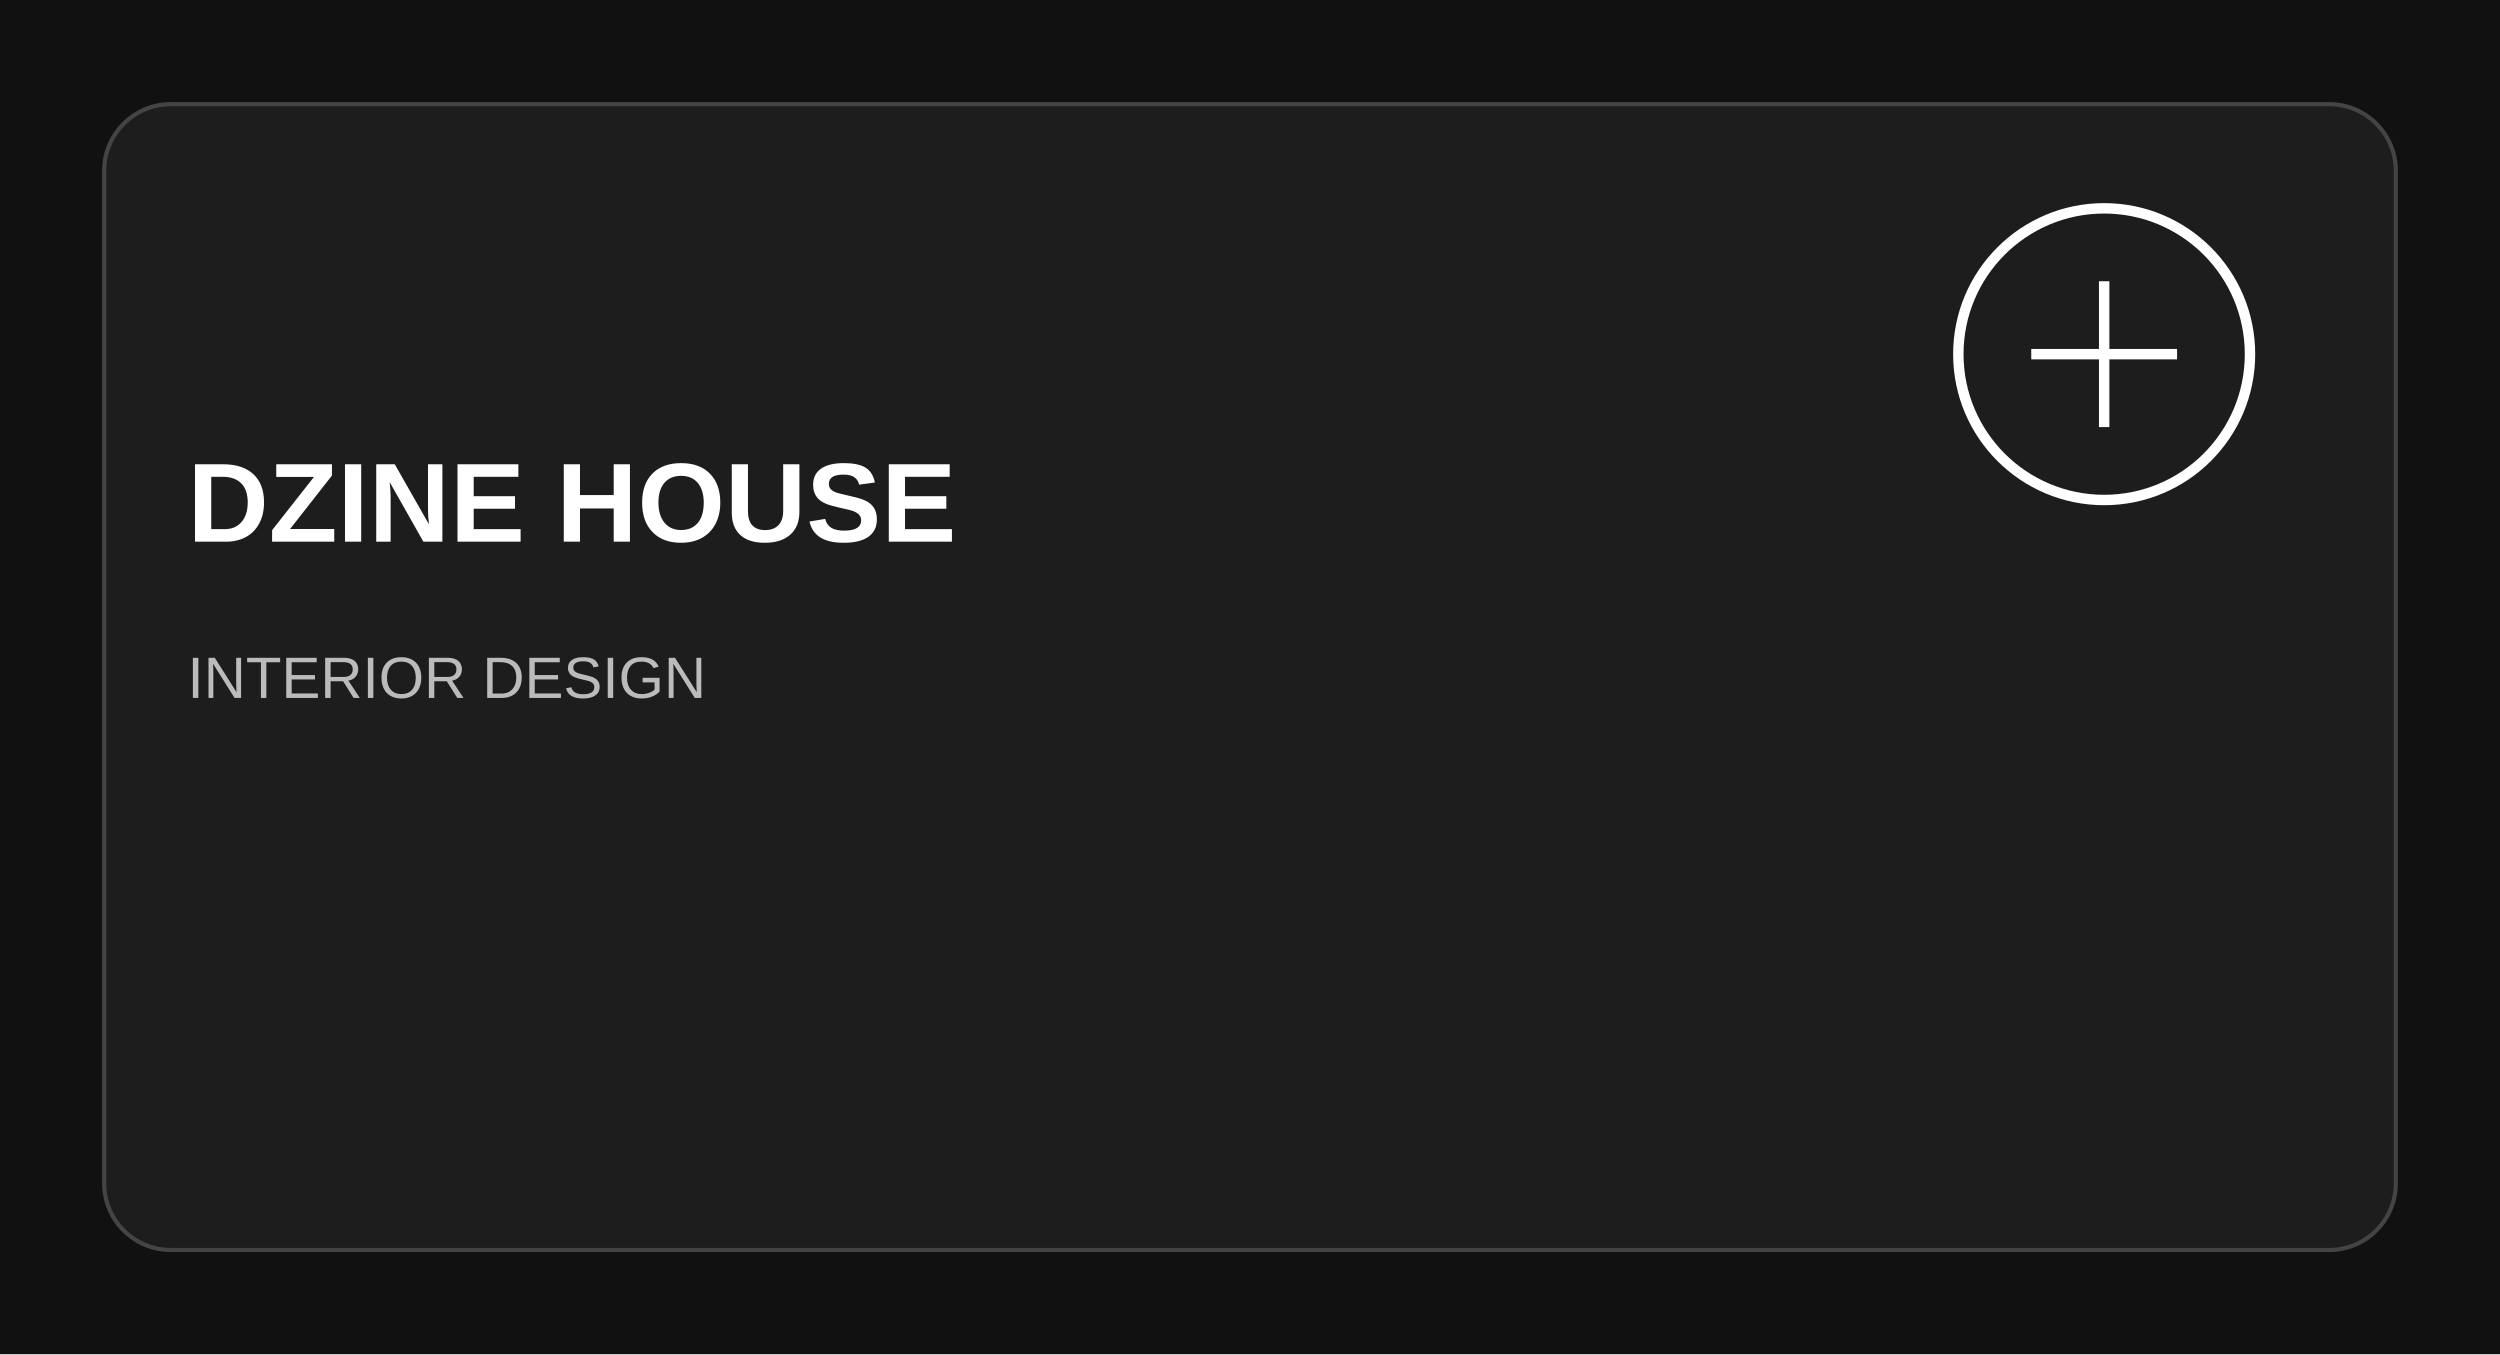
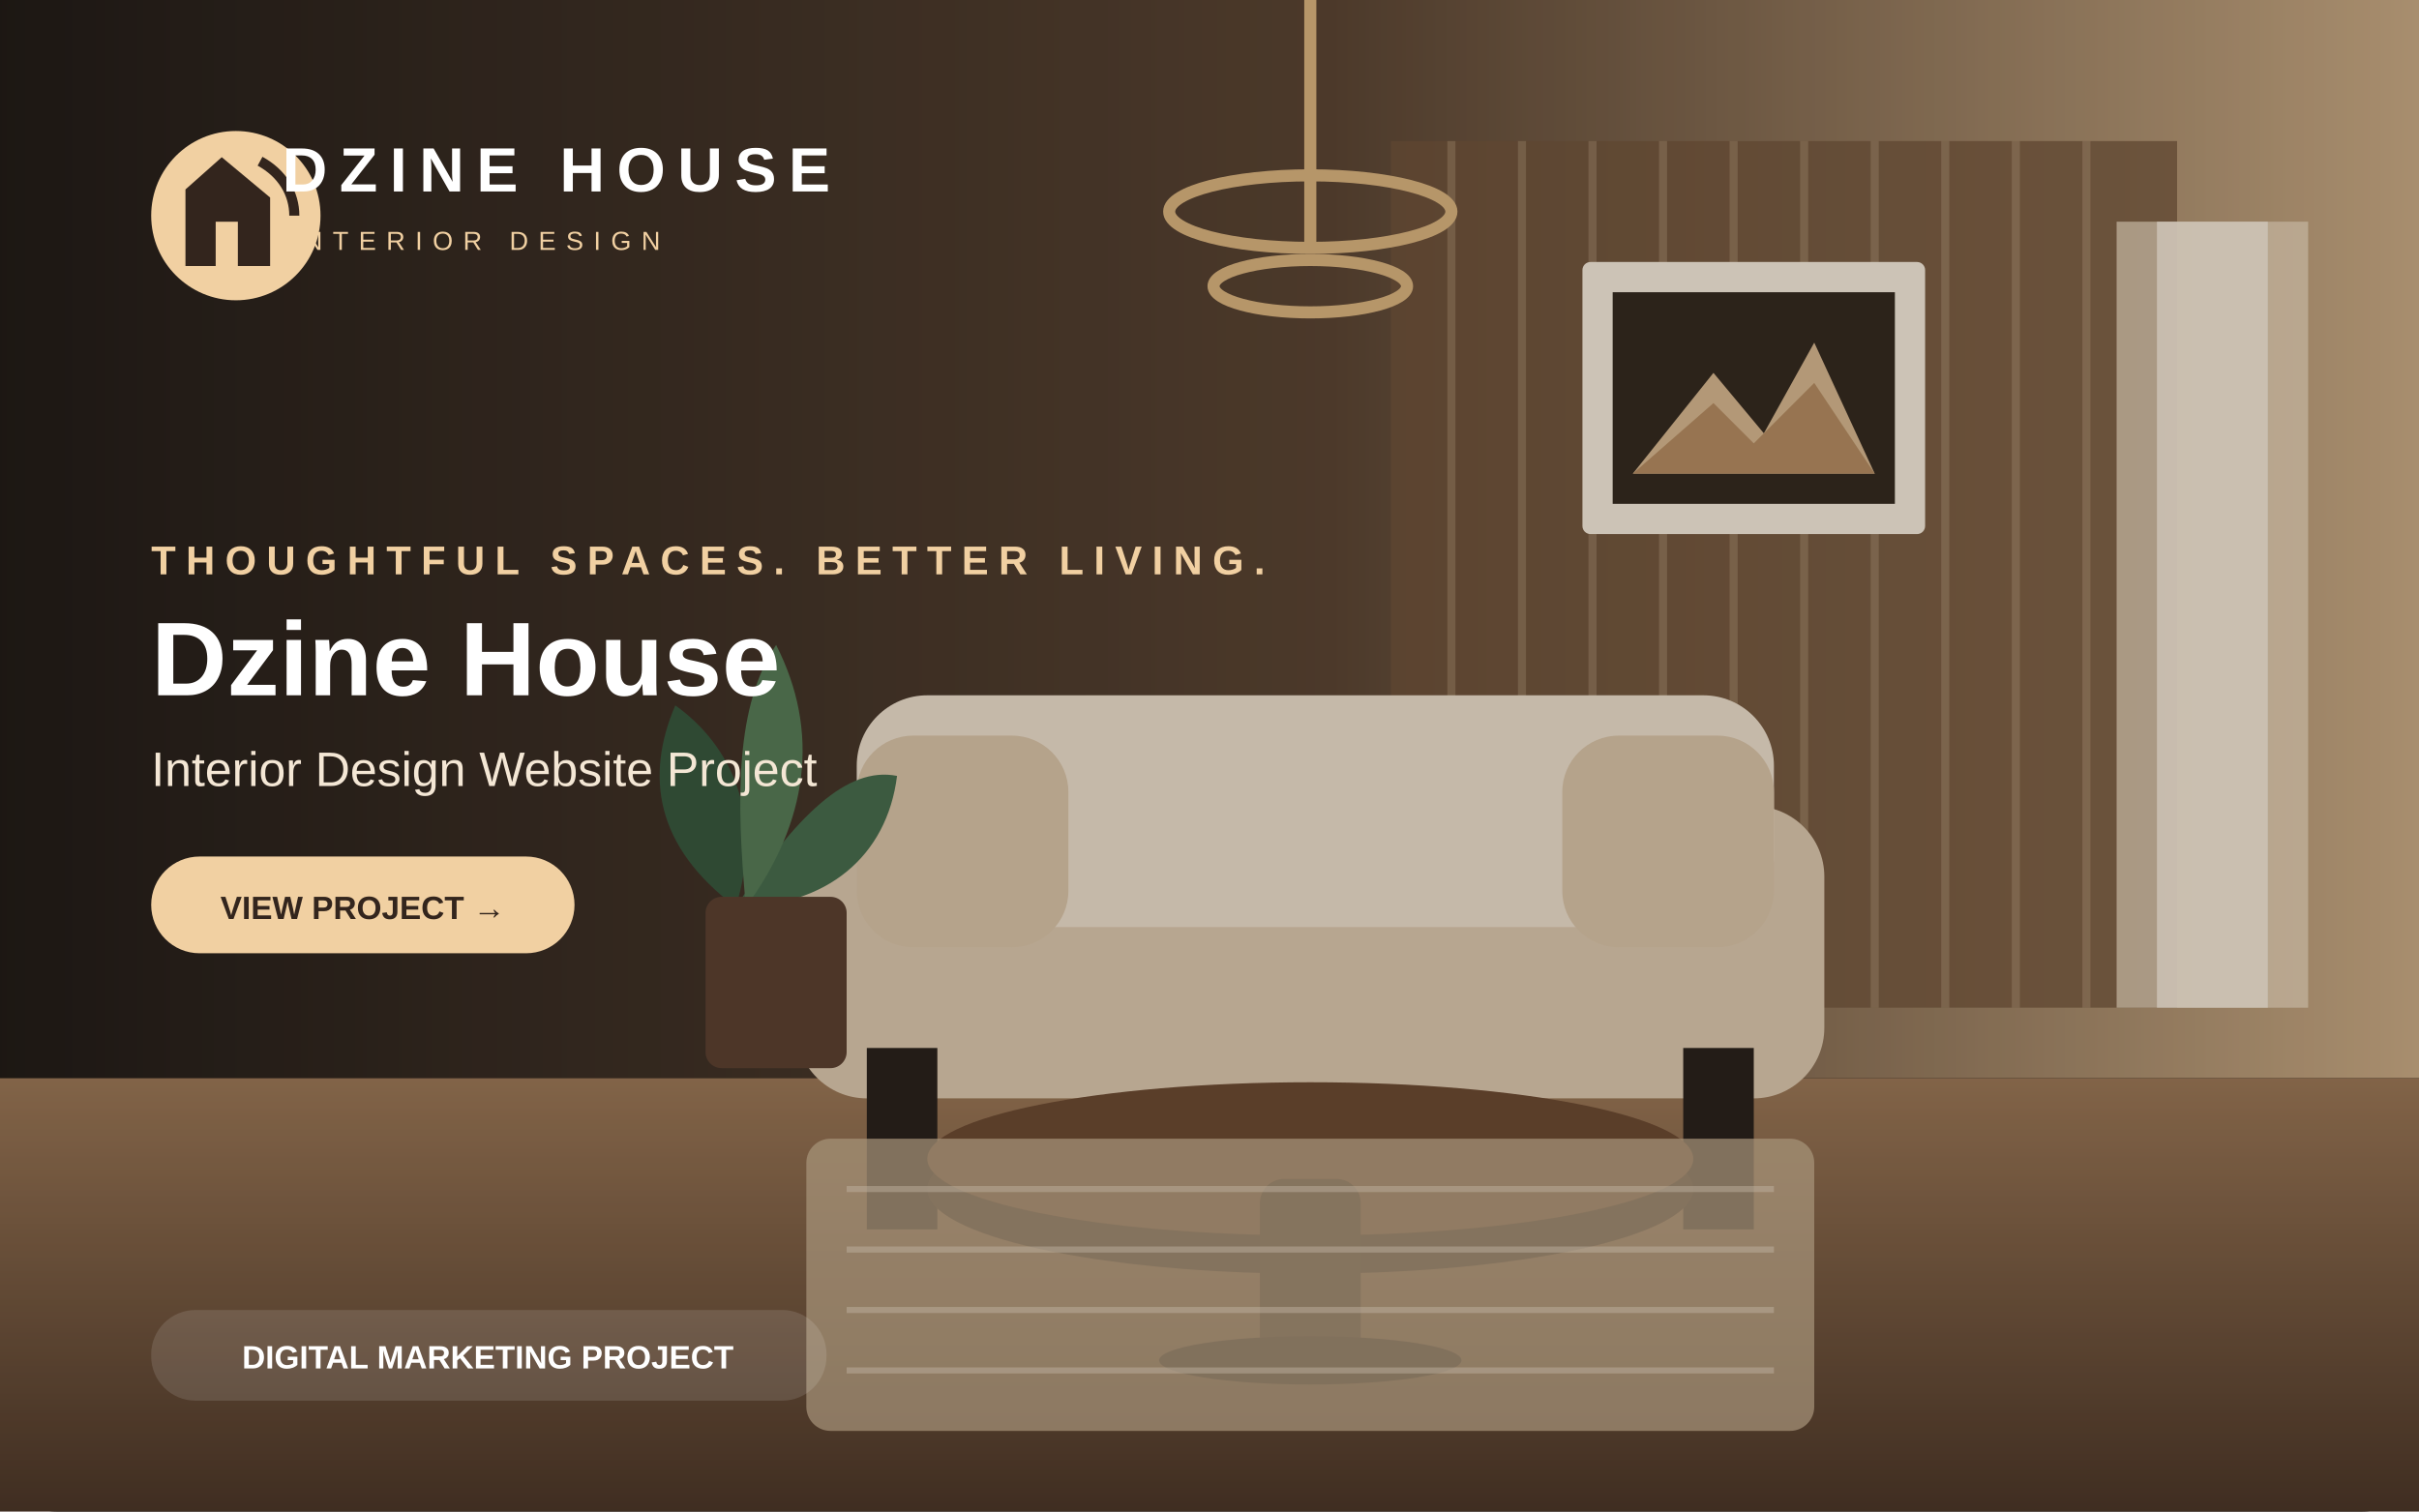
- <svg xmlns="http://www.w3.org/2000/svg" viewBox="0 0 1200 650">
-   <rect width="1200" height="650" fill="#111" />
-   <rect x="50" y="50" width="1100" height="550" rx="32" fill="#1d1d1d" stroke="#444" stroke-width="2" />
-   <text x="90" y="260" font-family="Arial,sans-serif" font-size="54" font-weight="800" fill="#fff">DZINE HOUSE</text>
-   <text x="90" y="335" font-family="Arial,sans-serif" font-size="28" fill="#bbb">INTERIOR DESIGN</text>
-   <circle cx="1010" cy="170" r="70" fill="none" stroke="#fff" stroke-width="5" />
-   <path d="M975 170h70M1010 135v70" stroke="#fff" stroke-width="5" />
+ <svg xmlns="http://www.w3.org/2000/svg" viewBox="0 0 1200 750" role="img" aria-labelledby="title desc">
+   <defs>
+     <linearGradient id="wall" x1="0" y1="0" x2="1" y2="0">
+       <stop offset="0" stop-color="#211b17" />
+       <stop offset=".55" stop-color="#5a4432" />
+       <stop offset="1" stop-color="#c8a983" />
+     </linearGradient>
+     <linearGradient id="floor" x1="0" y1="0" x2="0" y2="1">
+       <stop offset="0" stop-color="#9a7655" />
+       <stop offset="1" stop-color="#4b3627" />
+     </linearGradient>
+     <filter id="soft" x="-30%" y="-30%" width="160%" height="160%">
+       <feGaussianBlur stdDeviation="18" />
+     </filter>
+   </defs>
+   <rect width="1200" height="750" rx="28" fill="#1d1713" />
+   <rect x="0" y="0" width="1200" height="535" fill="url(#wall)" />
+   <rect x="0" y="535" width="1200" height="215" fill="url(#floor)" />
+   <rect x="690" y="70" width="390" height="430" fill="#70533a" opacity=".75" />
+   <g opacity=".22" stroke="#ead1ad" stroke-width="4">
+     <path d="M720 70V500 M755 70V500 M790 70V500 M825 70V500 M860 70V500 M895 70V500 M930 70V500 M965 70V500 M1000 70V500 M1035 70V500" />
+   </g>
+   <rect x="1050" y="110" width="95" height="390" fill="#e7d6bd" opacity=".72" />
+   <rect x="1070" y="110" width="55" height="390" fill="#f5eadb" opacity=".8" />
+   <g stroke="#d8b27d" stroke-width="6" fill="none">
+     <path d="M650 0V88" />
+     <ellipse cx="650" cy="105" rx="70" ry="18" />
+     <path d="M650 88v35" />
+     <ellipse cx="650" cy="142" rx="48" ry="13" />
+   </g>
+   <rect x="785" y="130" width="170" height="135" rx="4" fill="#f2e7d8" />
+   <rect x="800" y="145" width="140" height="105" fill="#34291f" />
+   <path d="M810 235 L850 185 L875 215 L900 170 L930 235Z" fill="#d4b48d" />
+   <path d="M810 235 L850 200 L870 220 L900 190 L930 235Z" fill="#b38a60" />
+   <g>
+     <rect x="395" y="400" width="510" height="145" rx="35" fill="#d9c5ab" />
+     <rect x="425" y="345" width="455" height="115" rx="35" fill="#eadcc9" />
+     <rect x="425" y="365" width="105" height="105" rx="28" fill="#d7c1a5" />
+     <rect x="775" y="365" width="105" height="105" rx="28" fill="#d7c1a5" />
+     <rect x="430" y="520" width="35" height="90" fill="#2a211b" />
+     <rect x="835" y="520" width="35" height="90" fill="#2a211b" />
+   </g>
+   <ellipse cx="650" cy="590" rx="190" ry="42" fill="#3a2920" />
+   <ellipse cx="650" cy="575" rx="190" ry="38" fill="#6b4931" />
+   <rect x="625" y="585" width="50" height="90" rx="12" fill="#3b2a20" />
+   <ellipse cx="650" cy="675" rx="75" ry="12" fill="#2d2119" />
+   <rect x="400" y="565" width="500" height="145" rx="12" fill="#c7b092" opacity=".7" />
+   <path d="M420 590H880 M420 620H880 M420 650H880 M420 680H880" stroke="#e6d8c3" opacity=".45" stroke-width="3" />
+   <g transform="translate(315 315)">
+     <path d="M50 135 C10 105 5 70 20 35 C48 55 64 90 50 135Z" fill="#38563d" />
+     <path d="M50 135 C80 90 105 65 130 70 C125 110 95 135 50 135Z" fill="#476b4c" />
+     <path d="M55 135 C50 80 50 35 70 5 C92 48 86 93 55 135Z" fill="#567a55" />
+     <rect x="35" y="130" width="70" height="85" rx="8" fill="#5b4030" />
+   </g>
+   <rect x="0" y="0" width="1200" height="750" fill="#000000" opacity=".16" />
+   <g transform="translate(72 62)">
+     <circle cx="45" cy="45" r="42" fill="#f1d0a2" />
+     <path d="M20 58 L20 32 L38 16 L62 36 L62 70 L46 70 L46 48 L35 48 L35 70 L20 70Z" fill="#33251d" />
+     <path d="M57 18 C68 24 74 34 74 45" fill="none" stroke="#33251d" stroke-width="5" />
+   </g>
+   <text x="140" y="95" font-family="Arial, sans-serif" font-size="31" letter-spacing="6" font-weight="700" fill="#ffffff">DZINE HOUSE</text>
+   <text x="142" y="124" font-family="Arial, sans-serif" font-size="13" letter-spacing="5" fill="#f1d0a2">INTERIOR DESIGN</text>
+   <text x="75" y="285" font-family="Arial, sans-serif" font-size="20" letter-spacing="5" font-weight="700" fill="#f1d0a2">THOUGHTFUL SPACES. BETTER LIVING.</text>
+   <text x="75" y="345" font-family="Arial, sans-serif" font-size="52" font-weight="800" fill="#ffffff">Dzine House</text>
+   <text x="75" y="390" font-family="Arial, sans-serif" font-size="24" fill="#f4e7d5">Interior Design Website Project</text>
+   <rect x="75" y="425" width="210" height="48" rx="24" fill="#f1d0a2" />
+   <text x="180" y="456" text-anchor="middle" font-family="Arial, sans-serif" font-size="16" font-weight="700" fill="#33251d">VIEW PROJECT →</text>
+   <rect x="75" y="650" width="335" height="45" rx="22" fill="#ffffff" opacity=".12" />
+   <text x="242" y="679" text-anchor="middle" font-family="Arial, sans-serif" font-size="16" font-weight="700" fill="#ffffff">DIGITAL MARKETING PROJECT</text>
</svg>
